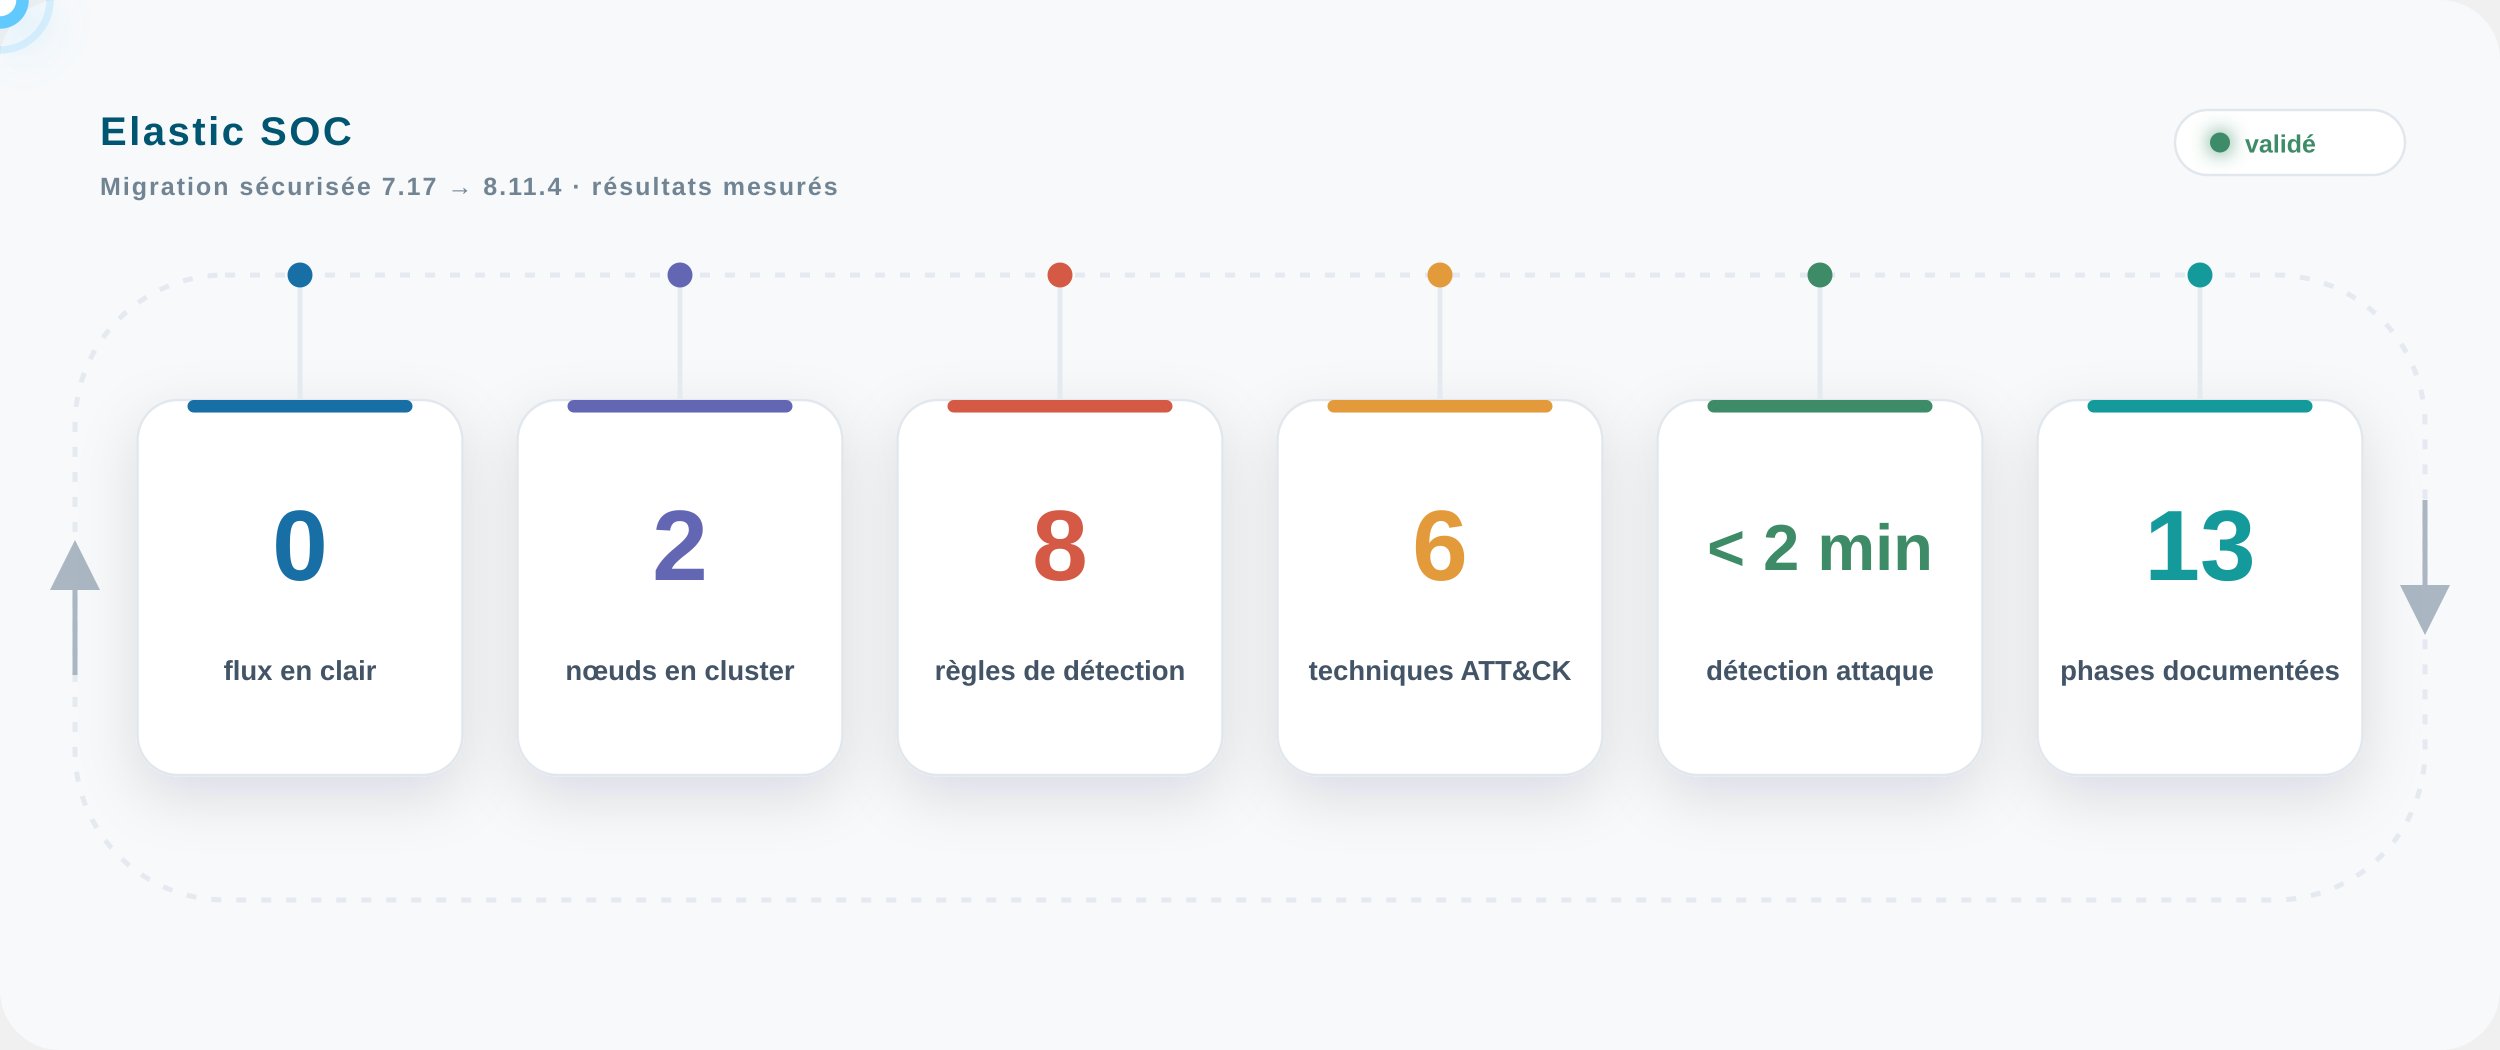
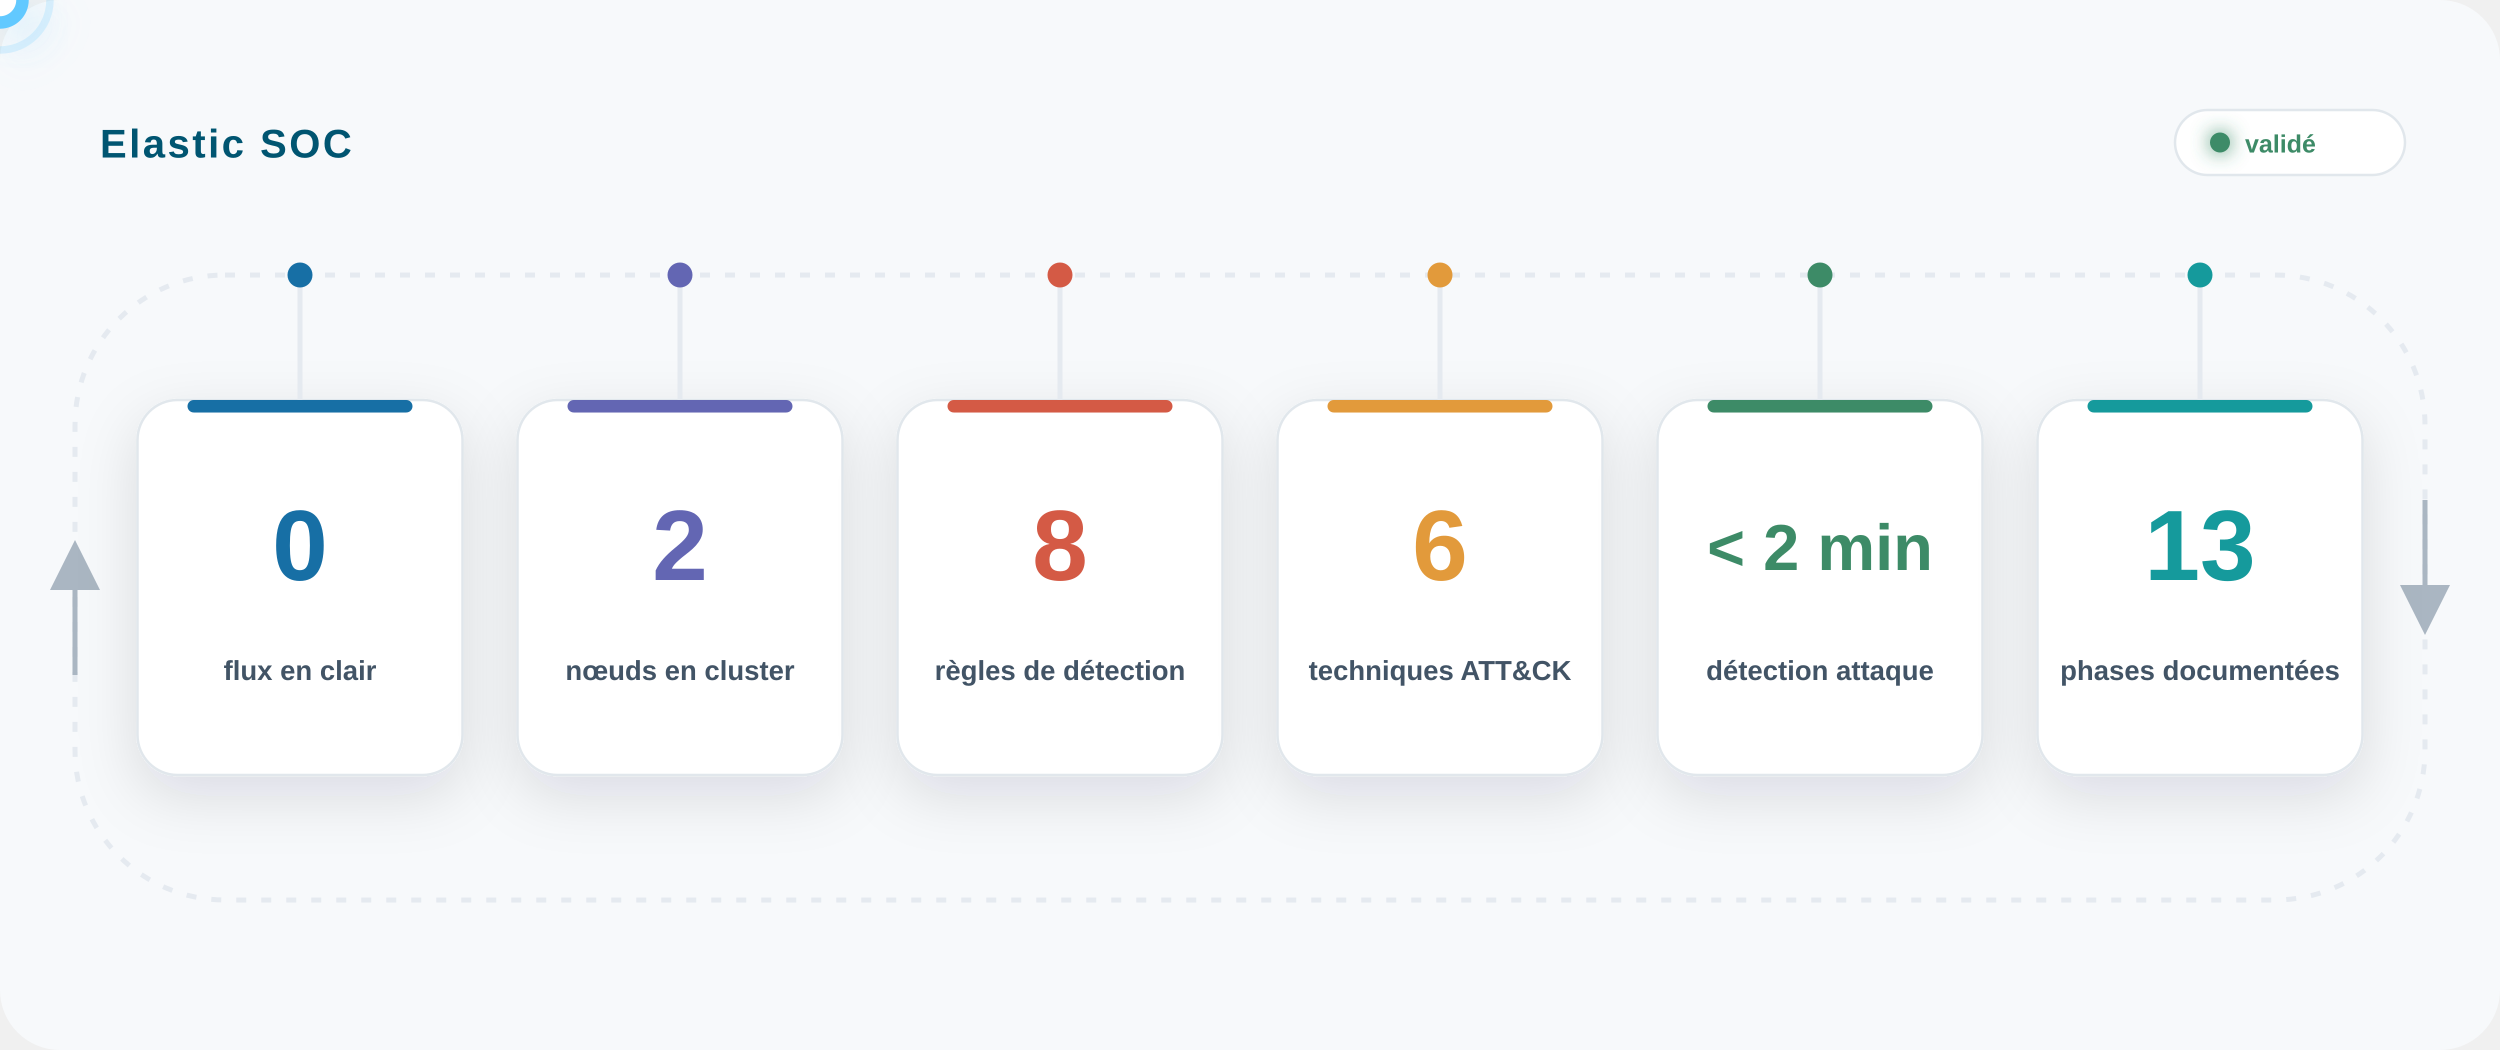
<svg xmlns="http://www.w3.org/2000/svg" viewBox="0 0 1000 420">
  <defs>
    <filter id="glowBlue" x="-100%" y="-100%" width="300%" height="300%">
      <feGaussianBlur stdDeviation="9" result="blur" />
      <feMerge>
        <feMergeNode in="blur" />
        <feMergeNode in="SourceGraphic" />
      </feMerge>
    </filter>
    <filter id="glowCard" x="-50%" y="-50%" width="200%" height="200%">
      <feGaussianBlur stdDeviation="10" result="blur" />
      <feMerge>
        <feMergeNode in="blur" />
        <feMergeNode in="SourceGraphic" />
      </feMerge>
    </filter>
    <filter id="softGlow" x="-100%" y="-100%" width="300%" height="300%">
      <feGaussianBlur stdDeviation="4" result="blur" />
      <feMerge>
        <feMergeNode in="blur" />
        <feMergeNode in="SourceGraphic" />
      </feMerge>
    </filter>
    <filter id="shadow" x="-30%" y="-30%" width="160%" height="170%">
      <feDropShadow dx="0" dy="8" stdDeviation="12" flood-color="#10243E" flood-opacity=".12" />
    </filter>
    <marker id="arrow" markerWidth="10" markerHeight="10" refX="8" refY="5" orient="auto">
      <path d="M0,0 L10,5 L0,10 Z" fill="#AAB6C2" />
    </marker>
    <path id="track" d="M90 110 H910 A60 60 0 0 1 970 170 V300 A60 60 0 0 1 910 360 H90 A60 60 0 0 1 30 300 V170 A60 60 0 0 1 90 110 Z" fill="none" />
  </defs>
  <rect width="1000" height="420" rx="24" fill="#F7F9FB" />
-   <text x="40" y="58" font-family="Arial, sans-serif" font-size="16" font-weight="900" letter-spacing="1" fill="#005571">Elastic SOC</text>
-   <text x="40" y="78" font-family="Arial, sans-serif" font-size="10" font-weight="700" letter-spacing=".8" fill="#718493">Migration sécurisée 7.17 → 8.11.4 · résultats mesurés</text>
+   <text x="40" y="63" font-family="Arial, sans-serif" font-size="16" font-weight="900" letter-spacing="1" fill="#005571">Elastic SOC</text>
  <rect x="870" y="44" width="92" height="26" rx="13" fill="#FFFFFF" stroke="#E1E7EC" />
  <circle cx="888" cy="57" r="4" fill="#3D8B67" filter="url(#softGlow)">
    <animate attributeName="opacity" values="1;.35;1" dur="1.8s" repeatCount="indefinite" />
  </circle>
  <text x="898" y="61" font-family="Arial, sans-serif" font-size="10" font-weight="800" fill="#3D8B67">validé</text>
  <path d="M90 110 H910 A60 60 0 0 1 970 170 V300 A60 60 0 0 1 910 360 H90 A60 60 0 0 1 30 300 V170 A60 60 0 0 1 90 110 Z" fill="none" stroke="#E5EAF0" stroke-width="2" stroke-dasharray="4 6" />
  <path d="M970 200 V250" fill="none" stroke="#AAB6C2" stroke-width="2" marker-end="url(#arrow)" />
  <path d="M30 270 V220" fill="none" stroke="#AAB6C2" stroke-width="2" marker-end="url(#arrow)" />
  <rect x="55.0" y="160" width="130" height="150" rx="16" fill="#FFFFFF" stroke="#E1E7EC" filter="url(#shadow)" />
  <rect x="55.0" y="160" width="130" height="150" rx="16" fill="none" stroke="#65C7FF" stroke-width="4" opacity="0" filter="url(#glowCard)">
    <animate attributeName="opacity" values="0;1;.7;0;0" keyTimes="0;0.04;0.1;0.2;1" dur="7.0s" begin="0.00s" repeatCount="indefinite" />
  </rect>
  <line x1="120.0" y1="110" x2="120.0" y2="160" stroke="#E5EAF0" stroke-width="2" />
  <circle cx="120.0" cy="110" r="5" fill="#176FA5" />
  <rect x="75.0" y="160" width="90" height="5" rx="2.5" fill="#176FA5" />
  <text x="120.0" y="232" text-anchor="middle" font-family="Arial, sans-serif" font-size="40" font-weight="900" fill="#176FA5">0</text>
  <text x="120.0" y="272" text-anchor="middle" font-family="Arial, sans-serif" font-size="11" font-weight="700" fill="#425466">flux en clair</text>
  <rect x="207.0" y="160" width="130" height="150" rx="16" fill="#FFFFFF" stroke="#E1E7EC" filter="url(#shadow)" />
  <rect x="207.0" y="160" width="130" height="150" rx="16" fill="none" stroke="#9B9FE8" stroke-width="4" opacity="0" filter="url(#glowCard)">
    <animate attributeName="opacity" values="0;1;.7;0;0" keyTimes="0;0.04;0.1;0.2;1" dur="7.0s" begin="0.31s" repeatCount="indefinite" />
  </rect>
  <line x1="272.0" y1="110" x2="272.0" y2="160" stroke="#E5EAF0" stroke-width="2" />
  <circle cx="272.0" cy="110" r="5" fill="#6366B3" />
  <rect x="227.0" y="160" width="90" height="5" rx="2.5" fill="#6366B3" />
  <text x="272.0" y="232" text-anchor="middle" font-family="Arial, sans-serif" font-size="40" font-weight="900" fill="#6366B3">2</text>
  <text x="272.0" y="272" text-anchor="middle" font-family="Arial, sans-serif" font-size="11" font-weight="700" fill="#425466">nœuds en cluster</text>
  <rect x="359.0" y="160" width="130" height="150" rx="16" fill="#FFFFFF" stroke="#E1E7EC" filter="url(#shadow)" />
  <rect x="359.0" y="160" width="130" height="150" rx="16" fill="none" stroke="#FF9A82" stroke-width="4" opacity="0" filter="url(#glowCard)">
    <animate attributeName="opacity" values="0;1;.7;0;0" keyTimes="0;0.04;0.1;0.2;1" dur="7.0s" begin="0.78s" repeatCount="indefinite" />
  </rect>
  <line x1="424.0" y1="110" x2="424.0" y2="160" stroke="#E5EAF0" stroke-width="2" />
  <circle cx="424.0" cy="110" r="5" fill="#D45A45" />
  <rect x="379.0" y="160" width="90" height="5" rx="2.5" fill="#D45A45" />
  <text x="424.0" y="232" text-anchor="middle" font-family="Arial, sans-serif" font-size="40" font-weight="900" fill="#D45A45">8</text>
  <text x="424.0" y="272" text-anchor="middle" font-family="Arial, sans-serif" font-size="11" font-weight="700" fill="#425466">règles de détection</text>
  <rect x="511.0" y="160" width="130" height="150" rx="16" fill="#FFFFFF" stroke="#E1E7EC" filter="url(#shadow)" />
  <rect x="511.0" y="160" width="130" height="150" rx="16" fill="none" stroke="#FFC77A" stroke-width="4" opacity="0" filter="url(#glowCard)">
    <animate attributeName="opacity" values="0;1;.7;0;0" keyTimes="0;0.04;0.1;0.2;1" dur="7.0s" begin="1.24s" repeatCount="indefinite" />
  </rect>
  <line x1="576.0" y1="110" x2="576.0" y2="160" stroke="#E5EAF0" stroke-width="2" />
  <circle cx="576.0" cy="110" r="5" fill="#E29A3B" />
  <rect x="531.0" y="160" width="90" height="5" rx="2.5" fill="#E29A3B" />
  <text x="576.0" y="232" text-anchor="middle" font-family="Arial, sans-serif" font-size="40" font-weight="900" fill="#E29A3B">6</text>
  <text x="576.0" y="272" text-anchor="middle" font-family="Arial, sans-serif" font-size="11" font-weight="700" fill="#425466">techniques ATT&amp;CK</text>
  <rect x="663.0" y="160" width="130" height="150" rx="16" fill="#FFFFFF" stroke="#E1E7EC" filter="url(#shadow)" />
  <rect x="663.0" y="160" width="130" height="150" rx="16" fill="none" stroke="#7FD6A8" stroke-width="4" opacity="0" filter="url(#glowCard)">
    <animate attributeName="opacity" values="0;1;.7;0;0" keyTimes="0;0.04;0.1;0.2;1" dur="7.0s" begin="1.71s" repeatCount="indefinite" />
  </rect>
  <line x1="728.0" y1="110" x2="728.0" y2="160" stroke="#E5EAF0" stroke-width="2" />
  <circle cx="728.0" cy="110" r="5" fill="#3D8B67" />
  <rect x="683.0" y="160" width="90" height="5" rx="2.5" fill="#3D8B67" />
  <text x="728.0" y="228" text-anchor="middle" font-family="Arial, sans-serif" font-size="26" font-weight="900" fill="#3D8B67">&lt; 2 min</text>
  <text x="728.0" y="272" text-anchor="middle" font-family="Arial, sans-serif" font-size="11" font-weight="700" fill="#425466">détection attaque</text>
  <rect x="815.0" y="160" width="130" height="150" rx="16" fill="#FFFFFF" stroke="#E1E7EC" filter="url(#shadow)" />
  <rect x="815.0" y="160" width="130" height="150" rx="16" fill="none" stroke="#6FE0E0" stroke-width="4" opacity="0" filter="url(#glowCard)">
    <animate attributeName="opacity" values="0;1;.7;0;0" keyTimes="0;0.04;0.1;0.2;1" dur="7.0s" begin="2.18s" repeatCount="indefinite" />
  </rect>
  <line x1="880.0" y1="110" x2="880.0" y2="160" stroke="#E5EAF0" stroke-width="2" />
  <circle cx="880.0" cy="110" r="5" fill="#159A9C" />
  <rect x="835.0" y="160" width="90" height="5" rx="2.5" fill="#159A9C" />
  <text x="880.0" y="232" text-anchor="middle" font-family="Arial, sans-serif" font-size="40" font-weight="900" fill="#159A9C">13</text>
  <text x="880.0" y="272" text-anchor="middle" font-family="Arial, sans-serif" font-size="11" font-weight="700" fill="#425466">phases documentées</text>
  <circle r="20" fill="none" stroke="#62C9FF" stroke-width="3" opacity=".22" filter="url(#glowBlue)">
    <animateMotion dur="7.0s" repeatCount="indefinite">
      <mpath href="#track" />
    </animateMotion>
  </circle>
  <circle r="9" fill="#FFFFFF" stroke="#62C9FF" stroke-width="5" filter="url(#glowBlue)">
    <animateMotion dur="7.0s" repeatCount="indefinite">
      <mpath href="#track" />
    </animateMotion>
  </circle>
</svg>
